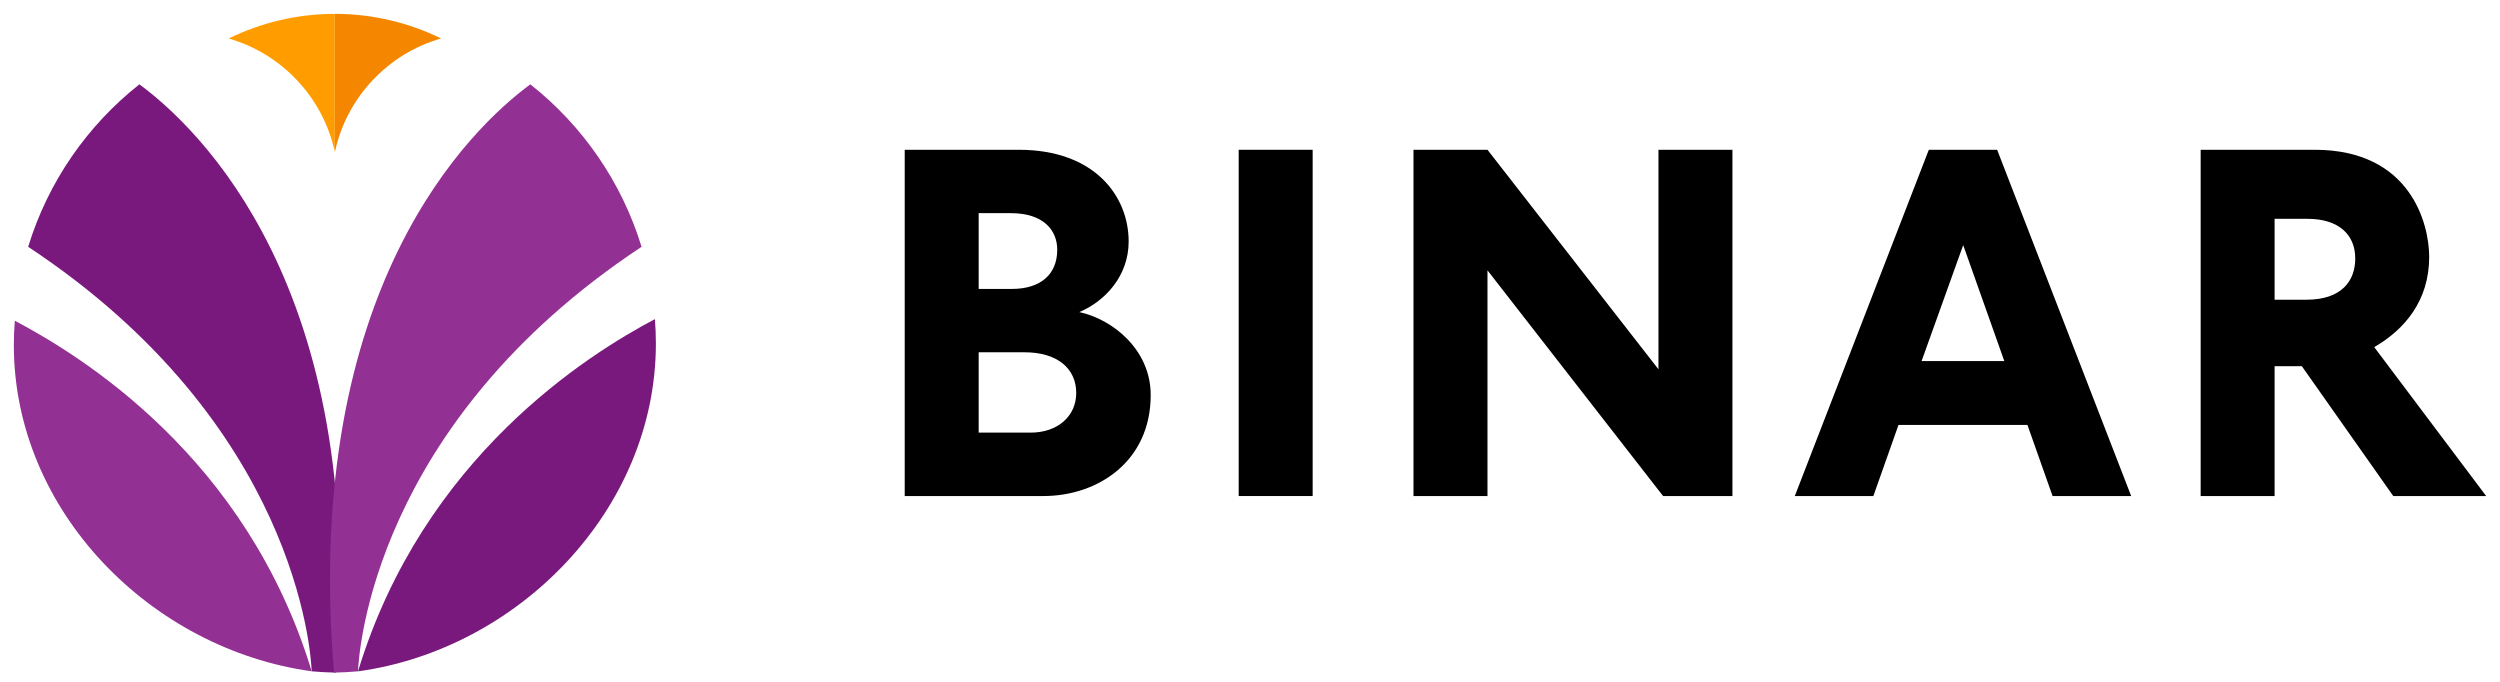
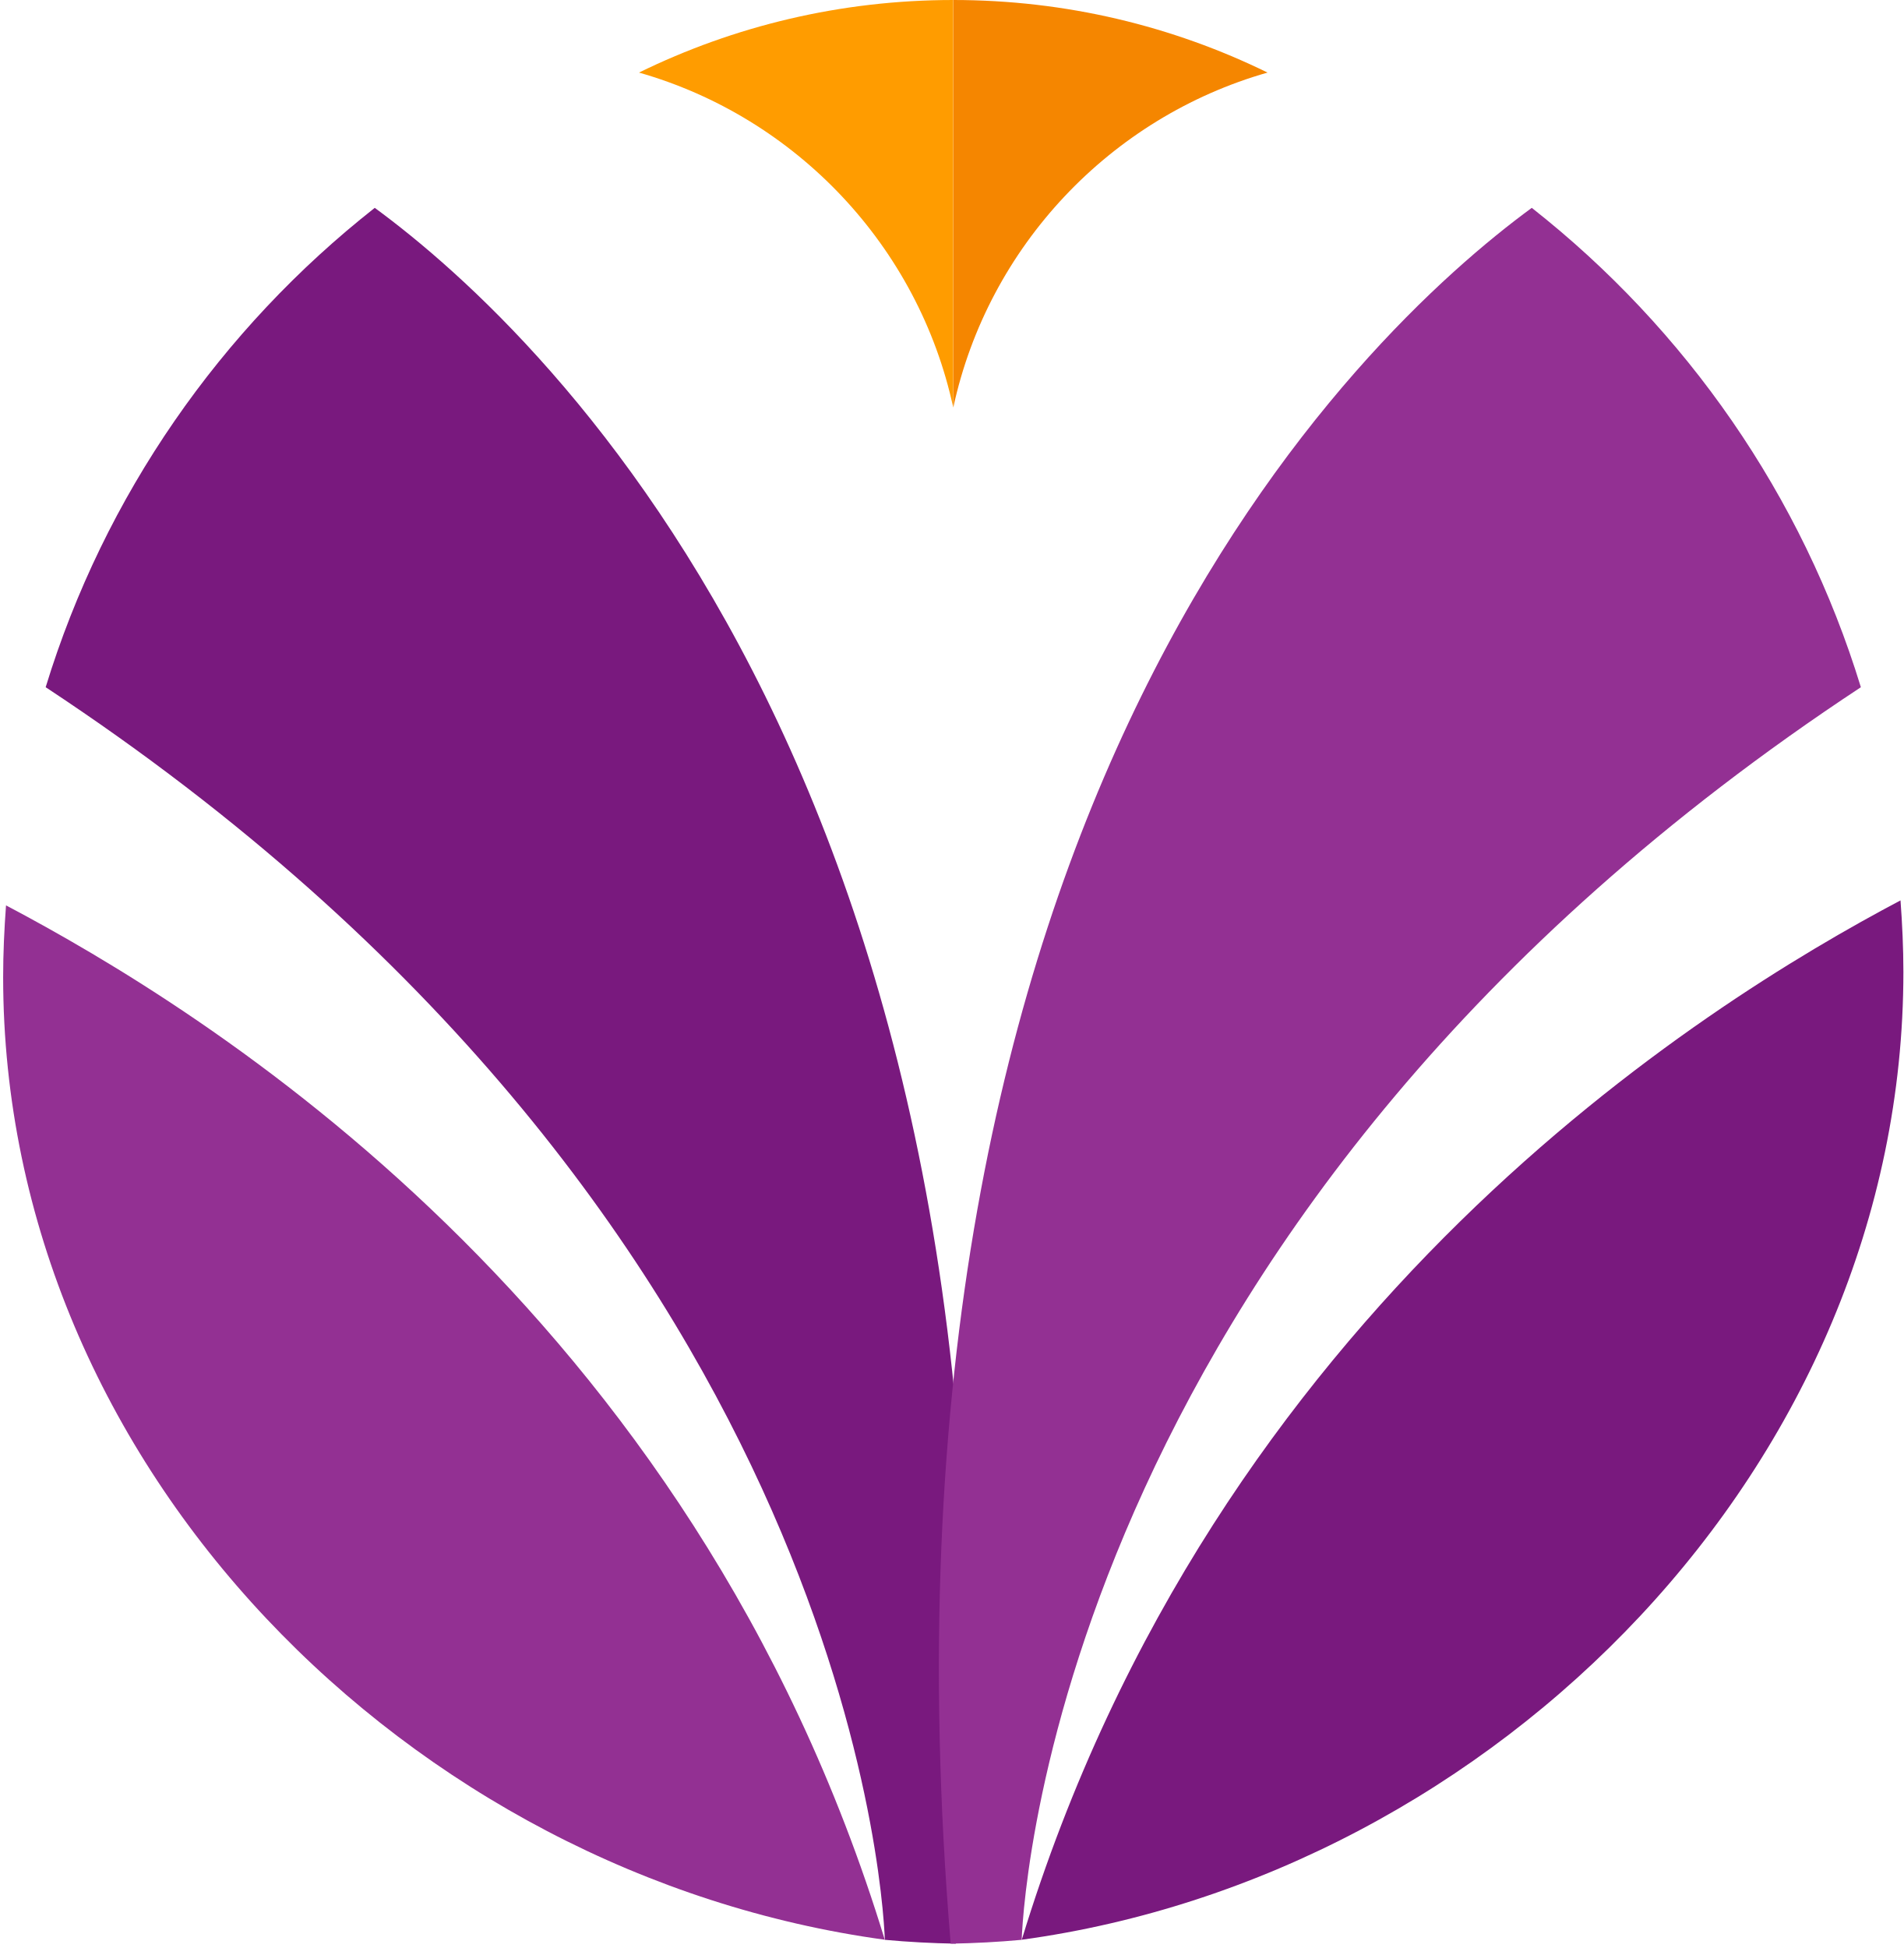
- <svg xmlns="http://www.w3.org/2000/svg" width="132" height="36" viewBox="0 0 132 36" fill="none">
-   <path d="M7.359 4.453C4.614 6.621 2.536 9.598 1.487 13.032C15.635 22.384 16.417 34.428 16.458 35.446C16.877 35.485 17.3 35.505 17.725 35.514C19.422 15.149 10.422 6.705 7.359 4.453Z" fill="#79197E" />
-   <path d="M0.782 16.934C0.75 17.358 0.73 17.785 0.73 18.216C0.73 27.014 8.007 34.283 16.458 35.444C13.011 24.114 4.28 18.788 0.782 16.934Z" fill="#933093" />
-   <path d="M28.002 4.453C30.747 6.621 32.825 9.598 33.874 13.032C19.726 22.384 18.944 34.428 18.903 35.446C18.484 35.485 18.061 35.505 17.636 35.514C15.94 15.149 24.941 6.705 28.002 4.453Z" fill="#933093" />
-   <path d="M34.579 16.848C34.611 17.272 34.631 17.699 34.631 18.13C34.631 26.928 27.354 34.286 18.903 35.447C22.351 24.114 31.081 18.703 34.579 16.848Z" fill="#79197E" />
-   <path d="M12.073 2.033C14.878 2.836 17.058 5.142 17.679 8.026V0.734C15.669 0.732 13.768 1.202 12.073 2.033Z" fill="#FF9C00" />
-   <path d="M17.682 0.732V8.024C18.302 5.14 20.483 2.831 23.288 2.031C21.596 1.202 19.692 0.732 17.682 0.732Z" fill="#F58600" />
-   <path d="M55.09 26.191H47.769V7.908H53.789C57.83 7.908 59.593 10.384 59.593 12.75C59.593 14.573 58.346 15.905 56.989 16.478C58.751 16.859 60.757 18.463 60.757 20.858C60.757 24.367 57.964 26.191 55.09 26.191ZM53.382 11.255H51.674V15.255H53.436C54.901 15.255 55.822 14.52 55.822 13.188C55.822 12.125 55.062 11.255 53.382 11.255ZM54.087 18.6H51.674V22.843H54.412C55.849 22.843 56.825 21.972 56.825 20.749C56.825 19.471 55.849 18.6 54.087 18.6Z" fill="black" />
-   <path d="M69.308 7.908H65.403V26.191H69.308V7.908Z" fill="black" />
-   <path d="M87.811 26.191L78.539 14.274V26.191H74.632V7.908H78.539L87.567 19.499V7.908H91.472V26.191H87.811Z" fill="black" />
-   <path d="M108.376 26.191L107.048 22.435H100.241L98.913 26.191H94.765L101.842 7.908H105.449L112.526 26.191H108.376ZM103.657 12.941L101.46 19.063H105.827L103.657 12.941Z" fill="black" />
-   <path d="M126.365 26.191L121.537 19.334H120.099V26.191H116.195V7.908H122.214C127.286 7.908 128.261 11.826 128.261 13.566C128.261 15.878 126.961 17.402 125.359 18.328L131.27 26.191H126.365ZM121.835 11.554H120.099V15.825H121.78C123.652 15.825 124.357 14.819 124.357 13.649C124.357 12.369 123.463 11.554 121.835 11.554Z" fill="black" />
+ <svg xmlns="http://www.w3.org/2000/svg" width="391" height="400" viewBox="0 0 391 400" fill="none">
+   <path d="M76.967 42.68C45.352 67.552 21.43 101.714 9.379 141.112C172.262 248.422 181.264 386.629 181.73 398.321C186.536 398.769 191.414 399.02 196.309 399.11C215.838 165.429 112.205 68.521 76.967 42.68Z" fill="#79197E" />
+   <path d="M1.237 185.908C0.879 190.768 0.646 195.664 0.646 200.613C0.646 301.574 84.409 384.997 181.712 398.303C142.027 268.291 41.514 207.194 1.237 185.908Z" fill="#933093" />
+   <path d="M314.593 42.68C346.209 67.552 370.131 101.714 382.182 141.112C219.299 248.422 210.297 386.629 209.831 398.321C205.025 398.769 200.147 399.02 195.251 399.11C175.74 165.429 279.356 68.521 314.593 42.68Z" fill="#933093" />
+   <path d="M390.323 184.887C390.682 189.746 390.915 194.642 390.915 199.591C390.915 300.553 307.151 384.98 209.849 398.304C249.534 268.292 350.046 206.173 390.323 184.887Z" fill="#79197E" />
+   <path d="M131.231 14.902C163.528 24.102 188.616 50.588 195.771 83.674V0C172.62 0 150.724 5.362 131.231 14.902Z" fill="#FF9C00" />
+   <path d="M195.789 0V83.674C202.944 50.588 228.05 24.102 260.329 14.902C240.836 5.362 218.94 0 195.789 0Z" fill="#F58600" />
</svg>
